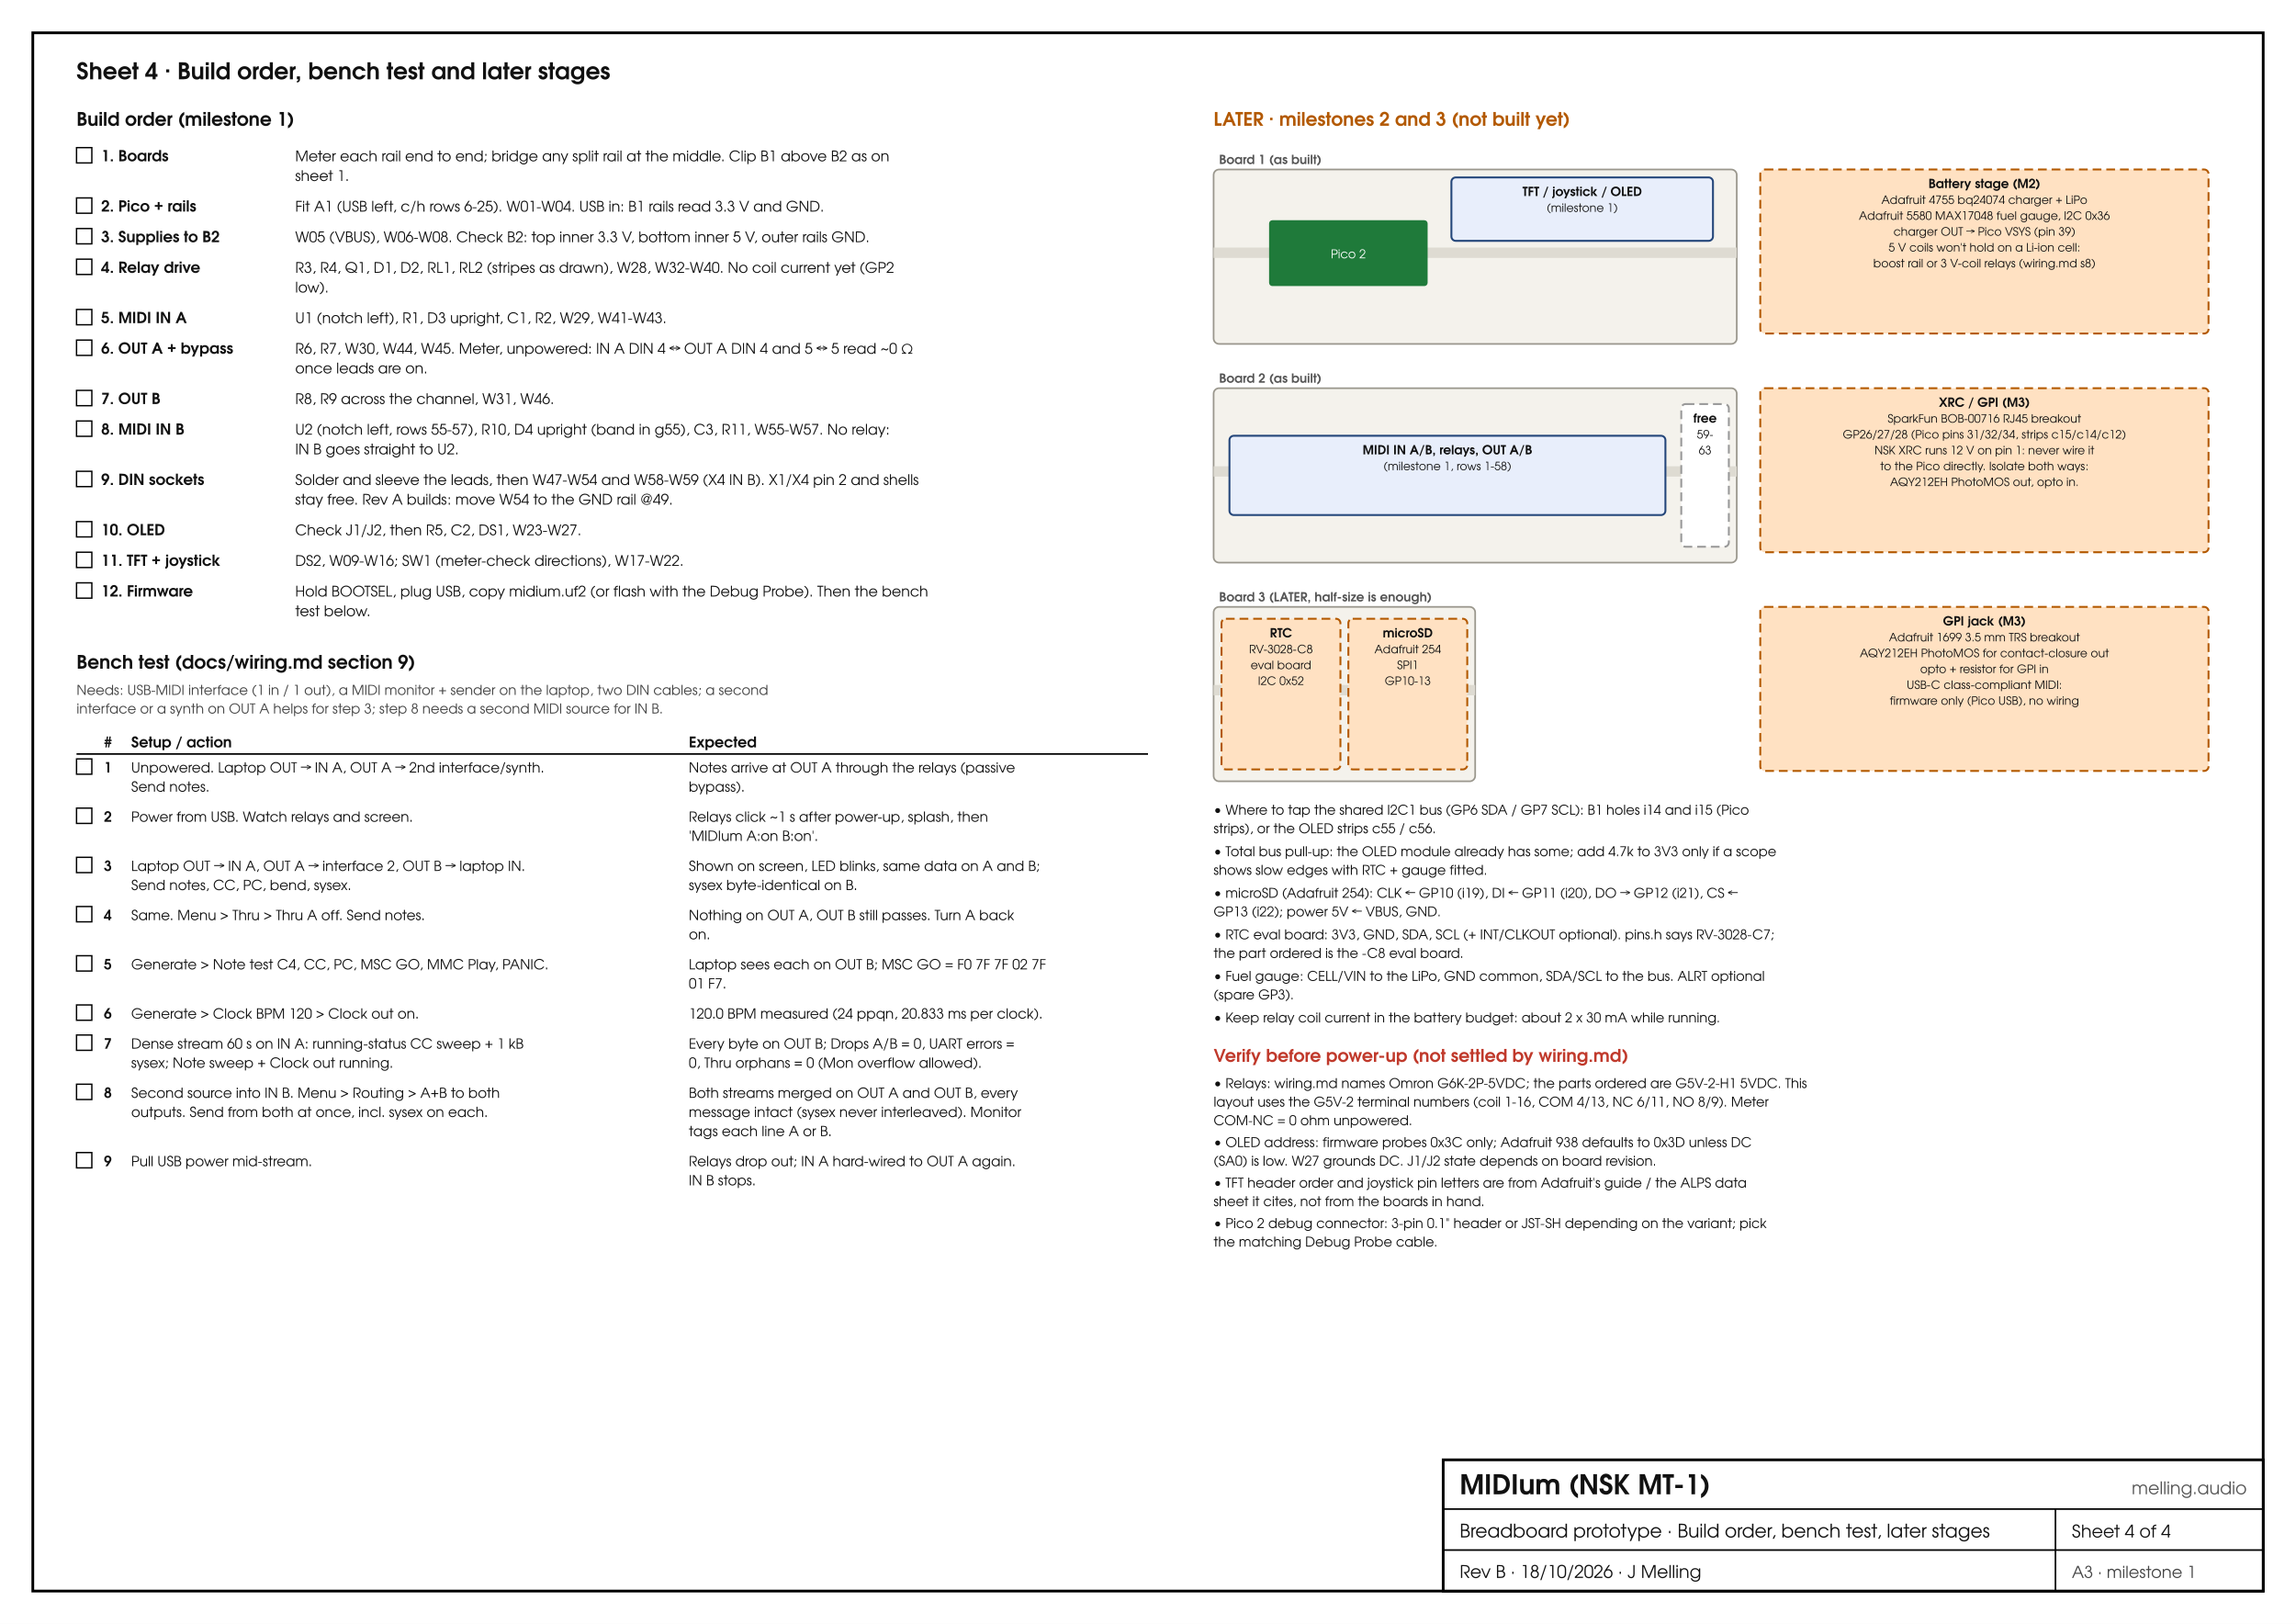
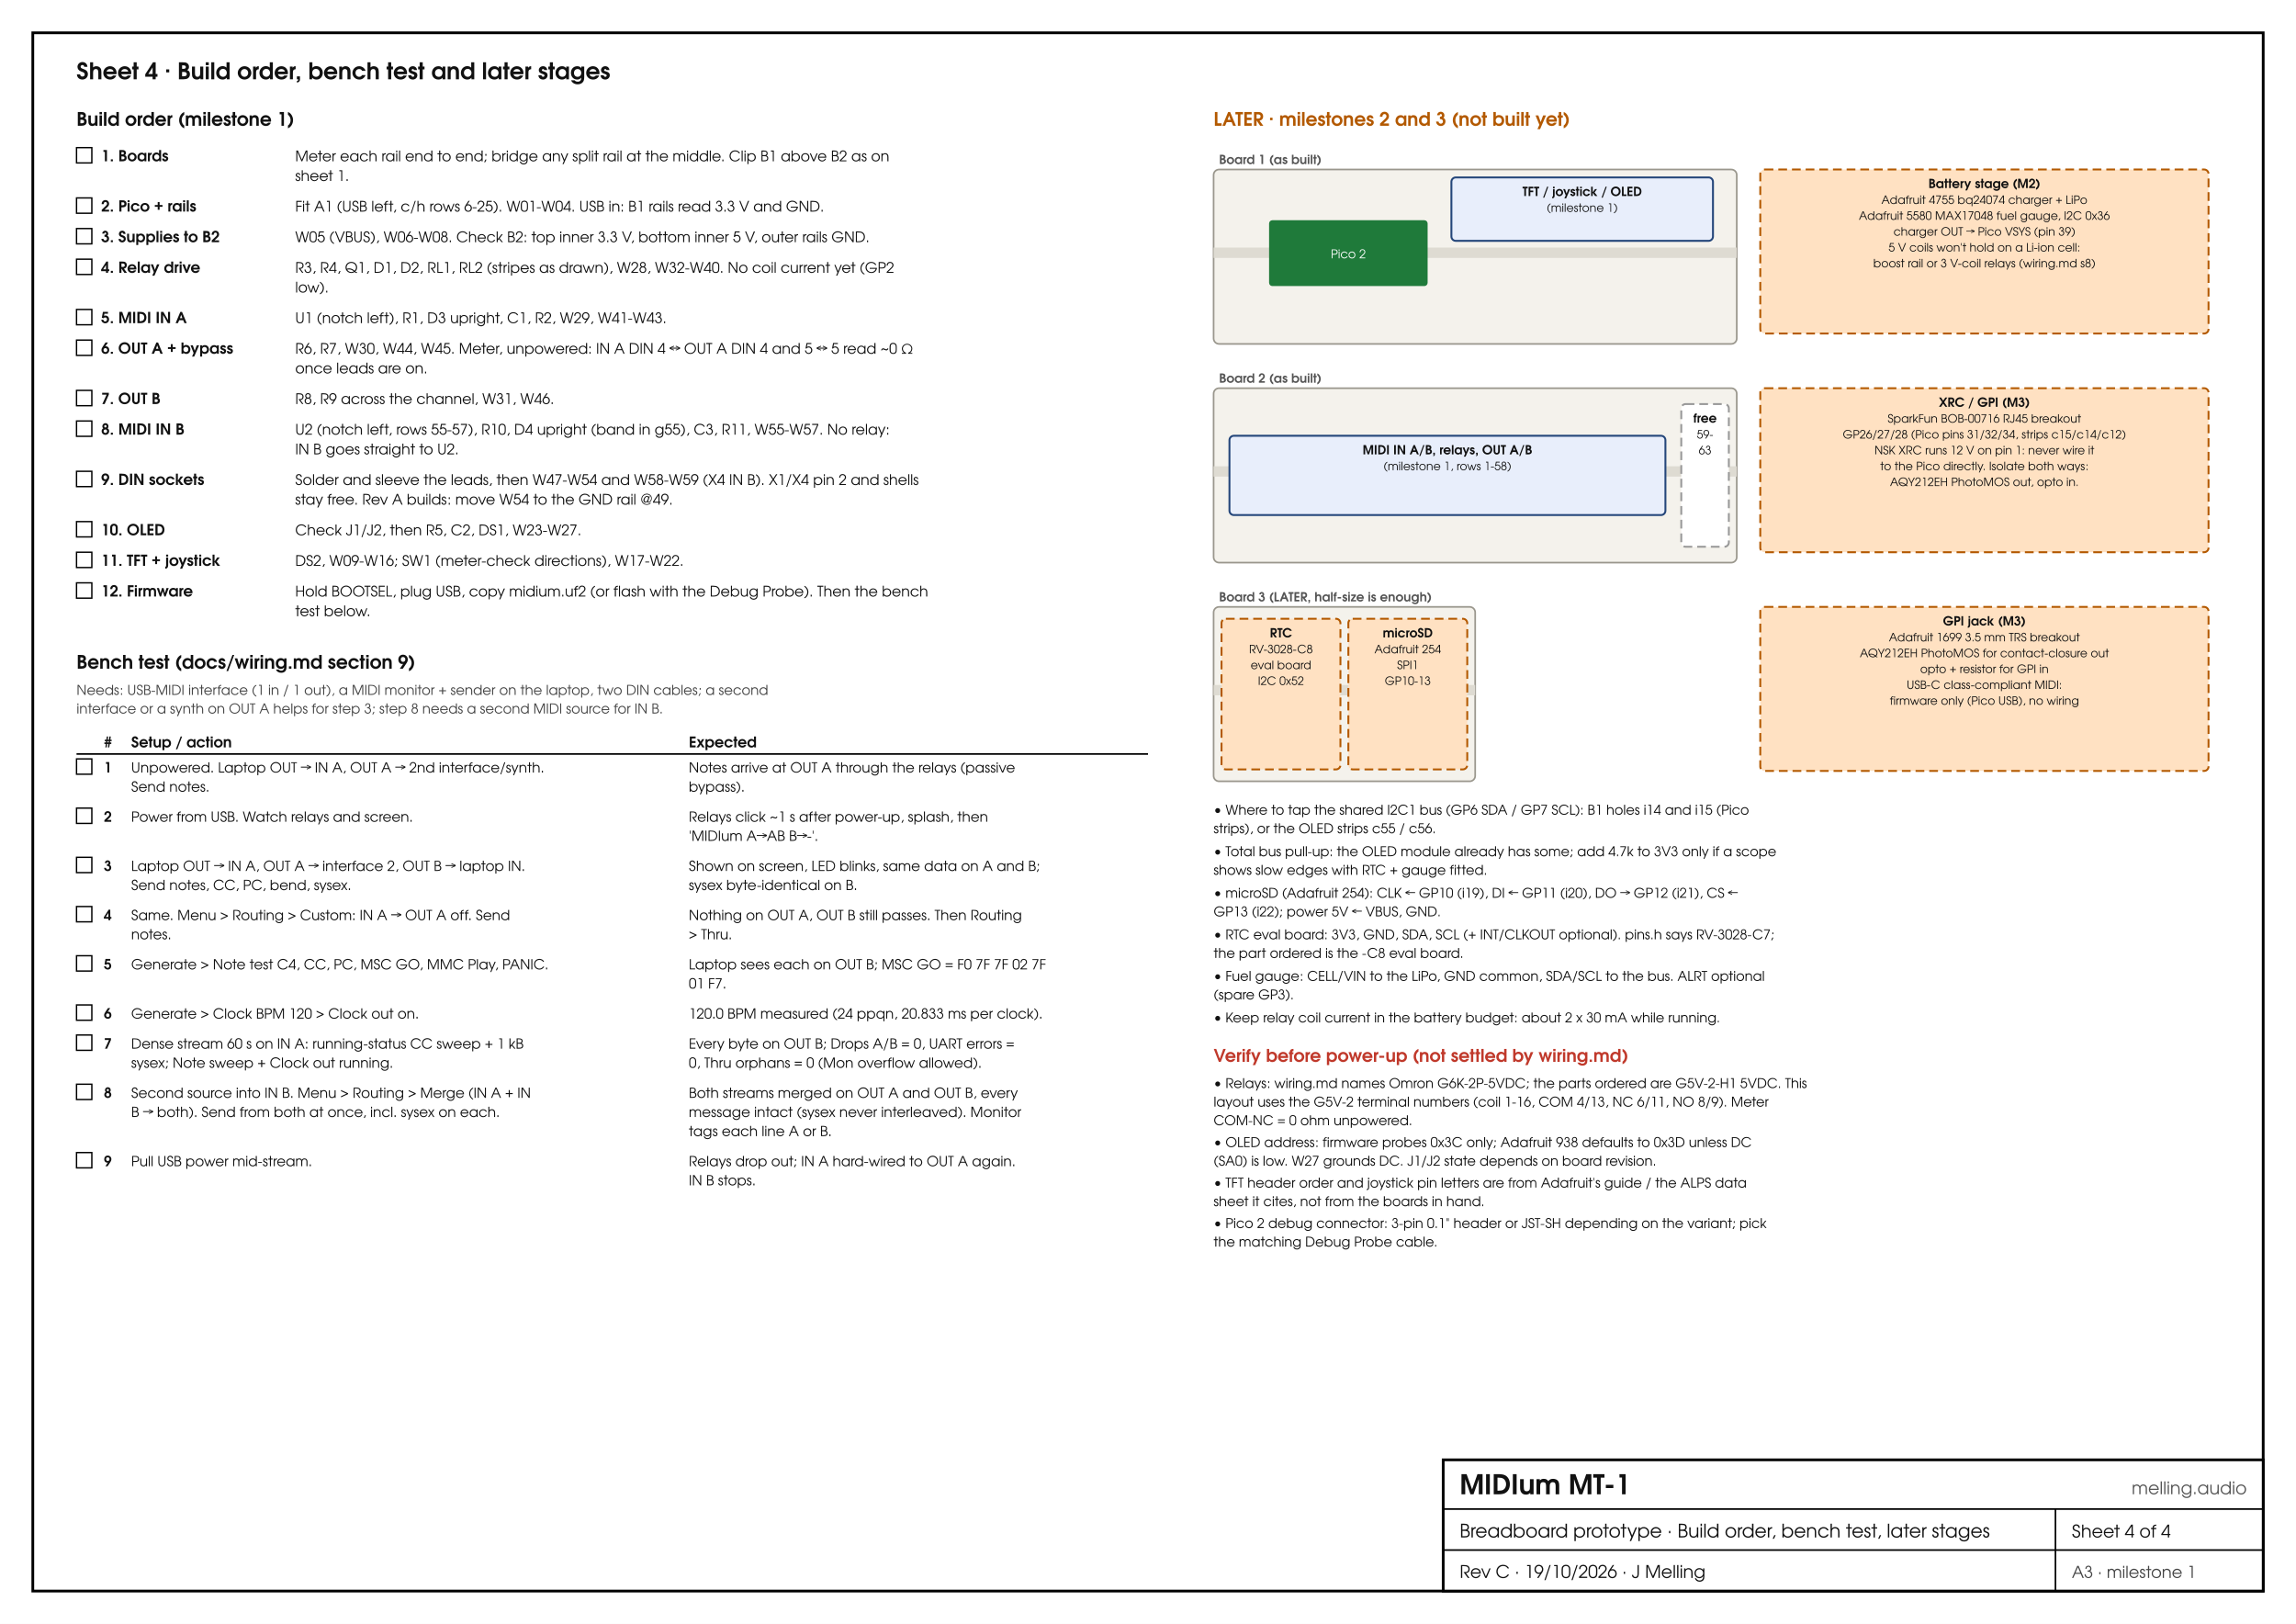
<svg xmlns="http://www.w3.org/2000/svg" width="420.0mm" height="297.0mm" viewBox="0 0 420.0 297.0" font-family="'Century Gothic','URW Gothic','URW Gothic L','Questrial',sans-serif">
  <defs>
    <marker id="arr" viewBox="0 0 6 6" refX="5" refY="3" markerWidth="4" markerHeight="4" orient="auto">
      <path d="M0,0 L6,3 L0,6 z" fill="#666" />
    </marker>
  </defs>
  <rect x="0" y="0" width="420.0" height="297.0" fill="#fff" />
  <rect x="6.00" y="6.00" width="408.00" height="285.00" rx="0.00" fill="none" stroke="#000" stroke-width="0.50" />
  <rect x="264.00" y="267.00" width="150.00" height="24.00" rx="0.00" fill="#fff" stroke="#000" stroke-width="0.50" />
  <line x1="264.00" y1="276.00" x2="414.00" y2="276.00" stroke="#000" stroke-width="0.30" />
  <line x1="264.00" y1="283.50" x2="414.00" y2="283.50" stroke="#000" stroke-width="0.30" />
  <line x1="376.00" y1="276.00" x2="376.00" y2="291.00" stroke="#000" stroke-width="0.30" />
-   <text x="267.00" y="273.30" font-size="5.00" text-anchor="start" font-weight="bold" fill="#111">MIDIum (NSK MT-1)</text>
+   <text x="267.00" y="273.30" font-size="5.00" text-anchor="start" font-weight="bold" fill="#111">MIDIum MT-1</text>
  <text x="411.00" y="273.30" font-size="3.20" text-anchor="end" font-weight="normal" fill="#555">melling.audio</text>
  <text x="267.00" y="281.20" font-size="3.40" text-anchor="start" font-weight="normal" fill="#111">Breadboard prototype · Build order, bench test, later stages</text>
-   <text x="267.00" y="288.60" font-size="3.20" text-anchor="start" font-weight="normal" fill="#111">Rev B · 18/10/2026 · J Melling</text>
+   <text x="267.00" y="288.60" font-size="3.20" text-anchor="start" font-weight="normal" fill="#111">Rev C · 19/10/2026 · J Melling</text>
  <text x="379.00" y="281.20" font-size="3.20" text-anchor="start" font-weight="normal" fill="#111">Sheet 4 of 4</text>
  <text x="379.00" y="288.60" font-size="3.00" text-anchor="start" font-weight="normal" fill="#444">A3 · milestone 1</text>
  <text x="14.00" y="14.50" font-size="4.20" text-anchor="start" font-weight="bold" fill="#111">Sheet 4 · Build order, bench test and later stages</text>
  <text x="14.00" y="23.00" font-size="3.40" text-anchor="start" font-weight="bold" fill="#111">Build order (milestone 1)</text>
  <rect x="14.00" y="27.00" width="2.80" height="2.80" rx="0.00" fill="#fff" stroke="#000" stroke-width="0.25" />
  <text x="18.50" y="29.50" font-size="2.80" text-anchor="start" font-weight="bold" fill="#111">1. Boards</text>
  <text x="54.00" y="29.50" font-size="2.65" text-anchor="start" font-weight="normal" fill="#111">Meter each rail end to end; bridge any split rail at the middle. Clip B1 above B2 as on</text>
  <text x="54.00" y="33.10" font-size="2.65" text-anchor="start" font-weight="normal" fill="#111">sheet 1.</text>
  <rect x="14.00" y="36.20" width="2.80" height="2.80" rx="0.00" fill="#fff" stroke="#000" stroke-width="0.25" />
  <text x="18.50" y="38.70" font-size="2.80" text-anchor="start" font-weight="bold" fill="#111">2. Pico + rails</text>
  <text x="54.00" y="38.70" font-size="2.65" text-anchor="start" font-weight="normal" fill="#111">Fit A1 (USB left, c/h rows 6-25). W01-W04. USB in: B1 rails read 3.3 V and GND.</text>
  <rect x="14.00" y="41.80" width="2.80" height="2.80" rx="0.00" fill="#fff" stroke="#000" stroke-width="0.25" />
  <text x="18.50" y="44.30" font-size="2.80" text-anchor="start" font-weight="bold" fill="#111">3. Supplies to B2</text>
  <text x="54.00" y="44.30" font-size="2.65" text-anchor="start" font-weight="normal" fill="#111">W05 (VBUS), W06-W08. Check B2: top inner 3.3 V, bottom inner 5 V, outer rails GND.</text>
  <rect x="14.00" y="47.40" width="2.80" height="2.80" rx="0.00" fill="#fff" stroke="#000" stroke-width="0.25" />
  <text x="18.50" y="49.90" font-size="2.80" text-anchor="start" font-weight="bold" fill="#111">4. Relay drive</text>
  <text x="54.00" y="49.90" font-size="2.65" text-anchor="start" font-weight="normal" fill="#111">R3, R4, Q1, D1, D2, RL1, RL2 (stripes as drawn), W28, W32-W40. No coil current yet (GP2</text>
  <text x="54.00" y="53.50" font-size="2.65" text-anchor="start" font-weight="normal" fill="#111">low).</text>
  <rect x="14.00" y="56.60" width="2.80" height="2.80" rx="0.00" fill="#fff" stroke="#000" stroke-width="0.25" />
  <text x="18.50" y="59.10" font-size="2.80" text-anchor="start" font-weight="bold" fill="#111">5. MIDI IN A</text>
  <text x="54.00" y="59.10" font-size="2.65" text-anchor="start" font-weight="normal" fill="#111">U1 (notch left), R1, D3 upright, C1, R2, W29, W41-W43.</text>
  <rect x="14.00" y="62.20" width="2.80" height="2.80" rx="0.00" fill="#fff" stroke="#000" stroke-width="0.25" />
  <text x="18.50" y="64.70" font-size="2.80" text-anchor="start" font-weight="bold" fill="#111">6. OUT A + bypass</text>
  <text x="54.00" y="64.70" font-size="2.65" text-anchor="start" font-weight="normal" fill="#111">R6, R7, W30, W44, W45. Meter, unpowered: IN A DIN 4 ↔ OUT A DIN 4 and 5 ↔ 5 read ~0 Ω</text>
  <text x="54.00" y="68.30" font-size="2.65" text-anchor="start" font-weight="normal" fill="#111">once leads are on.</text>
  <rect x="14.00" y="71.40" width="2.80" height="2.80" rx="0.00" fill="#fff" stroke="#000" stroke-width="0.25" />
  <text x="18.50" y="73.90" font-size="2.80" text-anchor="start" font-weight="bold" fill="#111">7. OUT B</text>
  <text x="54.00" y="73.90" font-size="2.65" text-anchor="start" font-weight="normal" fill="#111">R8, R9 across the channel, W31, W46.</text>
  <rect x="14.00" y="77.00" width="2.80" height="2.80" rx="0.00" fill="#fff" stroke="#000" stroke-width="0.25" />
  <text x="18.50" y="79.50" font-size="2.80" text-anchor="start" font-weight="bold" fill="#111">8. MIDI IN B</text>
  <text x="54.00" y="79.50" font-size="2.65" text-anchor="start" font-weight="normal" fill="#111">U2 (notch left, rows 55-57), R10, D4 upright (band in g55), C3, R11, W55-W57. No relay:</text>
  <text x="54.00" y="83.10" font-size="2.65" text-anchor="start" font-weight="normal" fill="#111">IN B goes straight to U2.</text>
  <rect x="14.00" y="86.20" width="2.80" height="2.80" rx="0.00" fill="#fff" stroke="#000" stroke-width="0.25" />
  <text x="18.50" y="88.70" font-size="2.80" text-anchor="start" font-weight="bold" fill="#111">9. DIN sockets</text>
  <text x="54.00" y="88.70" font-size="2.65" text-anchor="start" font-weight="normal" fill="#111">Solder and sleeve the leads, then W47-W54 and W58-W59 (X4 IN B). X1/X4 pin 2 and shells</text>
  <text x="54.00" y="92.30" font-size="2.65" text-anchor="start" font-weight="normal" fill="#111">stay free. Rev A builds: move W54 to the GND rail @49.</text>
  <rect x="14.00" y="95.40" width="2.80" height="2.80" rx="0.00" fill="#fff" stroke="#000" stroke-width="0.25" />
  <text x="18.50" y="97.90" font-size="2.80" text-anchor="start" font-weight="bold" fill="#111">10. OLED</text>
  <text x="54.00" y="97.90" font-size="2.65" text-anchor="start" font-weight="normal" fill="#111">Check J1/J2, then R5, C2, DS1, W23-W27.</text>
  <rect x="14.00" y="101.00" width="2.80" height="2.80" rx="0.00" fill="#fff" stroke="#000" stroke-width="0.25" />
  <text x="18.50" y="103.50" font-size="2.80" text-anchor="start" font-weight="bold" fill="#111">11. TFT + joystick</text>
  <text x="54.00" y="103.50" font-size="2.65" text-anchor="start" font-weight="normal" fill="#111">DS2, W09-W16; SW1 (meter-check directions), W17-W22.</text>
  <rect x="14.00" y="106.60" width="2.80" height="2.80" rx="0.00" fill="#fff" stroke="#000" stroke-width="0.25" />
  <text x="18.50" y="109.10" font-size="2.80" text-anchor="start" font-weight="bold" fill="#111">12. Firmware</text>
  <text x="54.00" y="109.10" font-size="2.65" text-anchor="start" font-weight="normal" fill="#111">Hold BOOTSEL, plug USB, copy midium.uf2 (or flash with the Debug Probe). Then the bench</text>
  <text x="54.00" y="112.70" font-size="2.65" text-anchor="start" font-weight="normal" fill="#111">test below.</text>
  <text x="14.00" y="122.30" font-size="3.40" text-anchor="start" font-weight="bold" fill="#111">Bench test (docs/wiring.md section 9)</text>
  <text x="14.00" y="127.10" font-size="2.50" text-anchor="start" font-weight="normal" fill="#444">Needs: USB-MIDI interface (1 in / 1 out), a MIDI monitor + sender on the laptop, two DIN cables; a second</text>
  <text x="14.00" y="130.50" font-size="2.50" text-anchor="start" font-weight="normal" fill="#444">interface or a synth on OUT A helps for step 3; step 8 needs a second MIDI source for IN B.</text>
  <text x="19.00" y="136.70" font-size="2.70" text-anchor="start" font-weight="bold" fill="#111">#</text>
  <text x="24.00" y="136.70" font-size="2.70" text-anchor="start" font-weight="bold" fill="#111">Setup / action</text>
  <text x="126.00" y="136.70" font-size="2.70" text-anchor="start" font-weight="bold" fill="#111">Expected</text>
  <line x1="14.00" y1="137.90" x2="210.00" y2="137.90" stroke="#000" stroke-width="0.30" />
  <rect x="14.00" y="138.80" width="2.80" height="2.80" rx="0.00" fill="#fff" stroke="#000" stroke-width="0.25" />
  <text x="19.00" y="141.30" font-size="2.60" text-anchor="start" font-weight="bold" fill="#111">1</text>
  <text x="24.00" y="141.30" font-size="2.55" text-anchor="start" font-weight="normal" fill="#111">Unpowered. Laptop OUT → IN A, OUT A → 2nd interface/synth.</text>
  <text x="24.00" y="144.80" font-size="2.55" text-anchor="start" font-weight="normal" fill="#111">Send notes.</text>
  <text x="126.00" y="141.30" font-size="2.55" text-anchor="start" font-weight="normal" fill="#111">Notes arrive at OUT A through the relays (passive</text>
  <text x="126.00" y="144.80" font-size="2.55" text-anchor="start" font-weight="normal" fill="#111">bypass).</text>
  <rect x="14.00" y="147.80" width="2.80" height="2.80" rx="0.00" fill="#fff" stroke="#000" stroke-width="0.25" />
  <text x="19.00" y="150.30" font-size="2.60" text-anchor="start" font-weight="bold" fill="#111">2</text>
  <text x="24.00" y="150.30" font-size="2.55" text-anchor="start" font-weight="normal" fill="#111">Power from USB. Watch relays and screen.</text>
  <text x="126.00" y="150.30" font-size="2.55" text-anchor="start" font-weight="normal" fill="#111">Relays click ~1 s after power-up, splash, then</text>
-   <text x="126.00" y="153.80" font-size="2.55" text-anchor="start" font-weight="normal" fill="#111">'MIDIum A:on B:on'.</text>
+   <text x="126.00" y="153.80" font-size="2.55" text-anchor="start" font-weight="normal" fill="#111">'MIDIum A→AB B→-'.</text>
  <rect x="14.00" y="156.80" width="2.80" height="2.80" rx="0.00" fill="#fff" stroke="#000" stroke-width="0.25" />
  <text x="19.00" y="159.30" font-size="2.60" text-anchor="start" font-weight="bold" fill="#111">3</text>
  <text x="24.00" y="159.30" font-size="2.55" text-anchor="start" font-weight="normal" fill="#111">Laptop OUT → IN A, OUT A → interface 2, OUT B → laptop IN.</text>
  <text x="24.00" y="162.80" font-size="2.55" text-anchor="start" font-weight="normal" fill="#111">Send notes, CC, PC, bend, sysex.</text>
  <text x="126.00" y="159.30" font-size="2.55" text-anchor="start" font-weight="normal" fill="#111">Shown on screen, LED blinks, same data on A and B;</text>
  <text x="126.00" y="162.80" font-size="2.55" text-anchor="start" font-weight="normal" fill="#111">sysex byte-identical on B.</text>
  <rect x="14.00" y="165.80" width="2.80" height="2.80" rx="0.00" fill="#fff" stroke="#000" stroke-width="0.25" />
  <text x="19.00" y="168.30" font-size="2.60" text-anchor="start" font-weight="bold" fill="#111">4</text>
-   <text x="24.00" y="168.30" font-size="2.55" text-anchor="start" font-weight="normal" fill="#111">Same. Menu &gt; Thru &gt; Thru A off. Send notes.</text>
-   <text x="126.00" y="168.30" font-size="2.55" text-anchor="start" font-weight="normal" fill="#111">Nothing on OUT A, OUT B still passes. Turn A back</text>
-   <text x="126.00" y="171.80" font-size="2.55" text-anchor="start" font-weight="normal" fill="#111">on.</text>
+   <text x="24.00" y="168.30" font-size="2.55" text-anchor="start" font-weight="normal" fill="#111">Same. Menu &gt; Routing &gt; Custom: IN A → OUT A off. Send</text>
+   <text x="24.00" y="171.80" font-size="2.55" text-anchor="start" font-weight="normal" fill="#111">notes.</text>
+   <text x="126.00" y="168.30" font-size="2.55" text-anchor="start" font-weight="normal" fill="#111">Nothing on OUT A, OUT B still passes. Then Routing</text>
+   <text x="126.00" y="171.80" font-size="2.55" text-anchor="start" font-weight="normal" fill="#111">&gt; Thru.</text>
  <rect x="14.00" y="174.80" width="2.80" height="2.80" rx="0.00" fill="#fff" stroke="#000" stroke-width="0.25" />
  <text x="19.00" y="177.30" font-size="2.60" text-anchor="start" font-weight="bold" fill="#111">5</text>
  <text x="24.00" y="177.30" font-size="2.55" text-anchor="start" font-weight="normal" fill="#111">Generate &gt; Note test C4, CC, PC, MSC GO, MMC Play, PANIC.</text>
  <text x="126.00" y="177.30" font-size="2.55" text-anchor="start" font-weight="normal" fill="#111">Laptop sees each on OUT B; MSC GO = F0 7F 7F 02 7F</text>
  <text x="126.00" y="180.80" font-size="2.55" text-anchor="start" font-weight="normal" fill="#111">01 F7.</text>
  <rect x="14.00" y="183.80" width="2.80" height="2.80" rx="0.00" fill="#fff" stroke="#000" stroke-width="0.25" />
  <text x="19.00" y="186.30" font-size="2.60" text-anchor="start" font-weight="bold" fill="#111">6</text>
  <text x="24.00" y="186.30" font-size="2.55" text-anchor="start" font-weight="normal" fill="#111">Generate &gt; Clock BPM 120 &gt; Clock out on.</text>
  <text x="126.00" y="186.30" font-size="2.55" text-anchor="start" font-weight="normal" fill="#111">120.0 BPM measured (24 ppqn, 20.833 ms per clock).</text>
  <rect x="14.00" y="189.30" width="2.80" height="2.80" rx="0.00" fill="#fff" stroke="#000" stroke-width="0.25" />
  <text x="19.00" y="191.80" font-size="2.60" text-anchor="start" font-weight="bold" fill="#111">7</text>
  <text x="24.00" y="191.80" font-size="2.55" text-anchor="start" font-weight="normal" fill="#111">Dense stream 60 s on IN A: running-status CC sweep + 1 kB</text>
  <text x="24.00" y="195.30" font-size="2.55" text-anchor="start" font-weight="normal" fill="#111">sysex; Note sweep + Clock out running.</text>
  <text x="126.00" y="191.80" font-size="2.55" text-anchor="start" font-weight="normal" fill="#111">Every byte on OUT B; Drops A/B = 0, UART errors =</text>
  <text x="126.00" y="195.30" font-size="2.55" text-anchor="start" font-weight="normal" fill="#111">0, Thru orphans = 0 (Mon overflow allowed).</text>
  <rect x="14.00" y="198.30" width="2.80" height="2.80" rx="0.00" fill="#fff" stroke="#000" stroke-width="0.25" />
  <text x="19.00" y="200.80" font-size="2.60" text-anchor="start" font-weight="bold" fill="#111">8</text>
-   <text x="24.00" y="200.80" font-size="2.55" text-anchor="start" font-weight="normal" fill="#111">Second source into IN B. Menu &gt; Routing &gt; A+B to both</text>
-   <text x="24.00" y="204.30" font-size="2.55" text-anchor="start" font-weight="normal" fill="#111">outputs. Send from both at once, incl. sysex on each.</text>
+   <text x="24.00" y="200.80" font-size="2.55" text-anchor="start" font-weight="normal" fill="#111">Second source into IN B. Menu &gt; Routing &gt; Merge (IN A + IN</text>
+   <text x="24.00" y="204.30" font-size="2.55" text-anchor="start" font-weight="normal" fill="#111">B → both). Send from both at once, incl. sysex on each.</text>
  <text x="126.00" y="200.80" font-size="2.55" text-anchor="start" font-weight="normal" fill="#111">Both streams merged on OUT A and OUT B, every</text>
  <text x="126.00" y="204.30" font-size="2.55" text-anchor="start" font-weight="normal" fill="#111">message intact (sysex never interleaved). Monitor</text>
  <text x="126.00" y="207.80" font-size="2.55" text-anchor="start" font-weight="normal" fill="#111">tags each line A or B.</text>
  <rect x="14.00" y="210.80" width="2.80" height="2.80" rx="0.00" fill="#fff" stroke="#000" stroke-width="0.25" />
  <text x="19.00" y="213.30" font-size="2.60" text-anchor="start" font-weight="bold" fill="#111">9</text>
  <text x="24.00" y="213.30" font-size="2.55" text-anchor="start" font-weight="normal" fill="#111">Pull USB power mid-stream.</text>
  <text x="126.00" y="213.30" font-size="2.55" text-anchor="start" font-weight="normal" fill="#111">Relays drop out; IN A hard-wired to OUT A again.</text>
  <text x="126.00" y="216.80" font-size="2.55" text-anchor="start" font-weight="normal" fill="#111">IN B stops.</text>
  <text x="222.00" y="23.00" font-size="3.40" text-anchor="start" font-weight="bold" fill="#b35900">LATER · milestones 2 and 3 (not built yet)</text>
  <rect x="222.00" y="31.00" width="95.70" height="31.90" rx="1.00" fill="#f4f2ec" stroke="#9a978d" stroke-width="0.30" />
  <rect x="222.00" y="45.28" width="95.70" height="1.89" rx="0.00" fill="#dedbd2" stroke="none" stroke-width="0.25" />
  <text x="223.00" y="30.00" font-size="2.30" text-anchor="start" font-weight="bold" fill="#555">Board 1 (as built)</text>
  <rect x="232.15" y="40.28" width="29.00" height="12.04" rx="0.60" fill="#1f7a3a" stroke="none" stroke-width="0.25" />
  <text x="246.65" y="47.24" font-size="2.20" text-anchor="middle" font-weight="normal" fill="#fff">Pico 2</text>
  <rect x="265.50" y="32.45" width="47.85" height="11.60" rx="0.80" fill="#e8eefb" stroke="#24467a" stroke-width="0.35" />
  <text x="289.43" y="35.85" font-size="2.30" text-anchor="middle" font-weight="bold" fill="#111">TFT / joystick / OLED</text>
  <text x="289.43" y="38.75" font-size="2.10" text-anchor="middle" font-weight="normal" fill="#111">(milestone 1)</text>
  <rect x="222.00" y="71.00" width="95.70" height="31.90" rx="1.00" fill="#f4f2ec" stroke="#9a978d" stroke-width="0.30" />
  <rect x="222.00" y="85.28" width="95.70" height="1.89" rx="0.00" fill="#dedbd2" stroke="none" stroke-width="0.25" />
  <text x="223.00" y="70.00" font-size="2.30" text-anchor="start" font-weight="bold" fill="#555">Board 2 (as built)</text>
  <rect x="224.90" y="79.70" width="79.75" height="14.50" rx="0.80" fill="#e8eefb" stroke="#24467a" stroke-width="0.35" />
  <text x="264.77" y="83.10" font-size="2.30" text-anchor="middle" font-weight="bold" fill="#111">MIDI IN A/B, relays, OUT A/B</text>
  <text x="264.77" y="86.00" font-size="2.10" text-anchor="middle" font-weight="normal" fill="#111">(milestone 1, rows 1-58)</text>
  <rect x="307.55" y="73.90" width="8.70" height="26.10" rx="0.80" fill="#fff" stroke="#999" stroke-width="0.35" stroke-dasharray="1.6 0.9" />
  <text x="311.90" y="77.30" font-size="2.30" text-anchor="middle" font-weight="bold" fill="#111">free</text>
  <text x="311.90" y="80.20" font-size="2.10" text-anchor="middle" font-weight="normal" fill="#111">59-</text>
  <text x="311.90" y="83.10" font-size="2.10" text-anchor="middle" font-weight="normal" fill="#111">63</text>
  <rect x="222.00" y="111.00" width="47.85" height="31.90" rx="1.00" fill="#f4f2ec" stroke="#9a978d" stroke-width="0.30" />
  <rect x="222.00" y="125.28" width="47.85" height="1.89" rx="0.00" fill="#dedbd2" stroke="none" stroke-width="0.25" />
  <text x="223.00" y="110.00" font-size="2.30" text-anchor="start" font-weight="bold" fill="#555">Board 3 (LATER, half-size is enough)</text>
  <rect x="223.45" y="113.17" width="21.75" height="27.55" rx="0.80" fill="#ffe1c2" stroke="#b35900" stroke-width="0.35" stroke-dasharray="1.6 0.9" />
  <text x="234.32" y="116.58" font-size="2.30" text-anchor="middle" font-weight="bold" fill="#111">RTC</text>
  <text x="234.32" y="119.48" font-size="2.10" text-anchor="middle" font-weight="normal" fill="#111">RV-3028-C8</text>
  <text x="234.32" y="122.38" font-size="2.10" text-anchor="middle" font-weight="normal" fill="#111">eval board</text>
  <text x="234.32" y="125.28" font-size="2.10" text-anchor="middle" font-weight="normal" fill="#111">I2C 0x52</text>
  <rect x="246.65" y="113.17" width="21.75" height="27.55" rx="0.80" fill="#ffe1c2" stroke="#b35900" stroke-width="0.35" stroke-dasharray="1.6 0.9" />
  <text x="257.52" y="116.58" font-size="2.30" text-anchor="middle" font-weight="bold" fill="#111">microSD</text>
  <text x="257.52" y="119.48" font-size="2.10" text-anchor="middle" font-weight="normal" fill="#111">Adafruit 254</text>
  <text x="257.52" y="122.38" font-size="2.10" text-anchor="middle" font-weight="normal" fill="#111">SPI1</text>
  <text x="257.52" y="125.28" font-size="2.10" text-anchor="middle" font-weight="normal" fill="#111">GP10-13</text>
  <rect x="322.00" y="31.00" width="82.00" height="30.00" rx="0.80" fill="#ffe1c2" stroke="#b35900" stroke-width="0.35" stroke-dasharray="1.6 0.9" />
  <text x="363.00" y="34.40" font-size="2.30" text-anchor="middle" font-weight="bold" fill="#111">Battery stage (M2)</text>
  <text x="363.00" y="37.30" font-size="2.10" text-anchor="middle" font-weight="normal" fill="#111">Adafruit 4755 bq24074 charger + LiPo</text>
  <text x="363.00" y="40.20" font-size="2.10" text-anchor="middle" font-weight="normal" fill="#111">Adafruit 5580 MAX17048 fuel gauge, I2C 0x36</text>
  <text x="363.00" y="43.10" font-size="2.10" text-anchor="middle" font-weight="normal" fill="#111">charger OUT → Pico VSYS (pin 39)</text>
  <text x="363.00" y="46.00" font-size="2.10" text-anchor="middle" font-weight="normal" fill="#111">5 V coils won't hold on a Li-ion cell:</text>
  <text x="363.00" y="48.90" font-size="2.10" text-anchor="middle" font-weight="normal" fill="#111">boost rail or 3 V-coil relays (wiring.md s8)</text>
  <rect x="322.00" y="71.00" width="82.00" height="30.00" rx="0.80" fill="#ffe1c2" stroke="#b35900" stroke-width="0.35" stroke-dasharray="1.6 0.9" />
  <text x="363.00" y="74.40" font-size="2.30" text-anchor="middle" font-weight="bold" fill="#111">XRC / GPI (M3)</text>
  <text x="363.00" y="77.30" font-size="2.10" text-anchor="middle" font-weight="normal" fill="#111">SparkFun BOB-00716 RJ45 breakout</text>
  <text x="363.00" y="80.20" font-size="2.10" text-anchor="middle" font-weight="normal" fill="#111">GP26/27/28 (Pico pins 31/32/34, strips c15/c14/c12)</text>
  <text x="363.00" y="83.10" font-size="2.10" text-anchor="middle" font-weight="normal" fill="#111">NSK XRC runs 12 V on pin 1: never wire it</text>
  <text x="363.00" y="86.00" font-size="2.10" text-anchor="middle" font-weight="normal" fill="#111">to the Pico directly. Isolate both ways:</text>
  <text x="363.00" y="88.90" font-size="2.10" text-anchor="middle" font-weight="normal" fill="#111">AQY212EH PhotoMOS out, opto in.</text>
  <rect x="322.00" y="111.00" width="82.00" height="30.00" rx="0.80" fill="#ffe1c2" stroke="#b35900" stroke-width="0.35" stroke-dasharray="1.6 0.9" />
  <text x="363.00" y="114.40" font-size="2.30" text-anchor="middle" font-weight="bold" fill="#111">GPI jack (M3)</text>
  <text x="363.00" y="117.30" font-size="2.10" text-anchor="middle" font-weight="normal" fill="#111">Adafruit 1699 3.5 mm TRS breakout</text>
  <text x="363.00" y="120.20" font-size="2.10" text-anchor="middle" font-weight="normal" fill="#111">AQY212EH PhotoMOS for contact-closure out</text>
  <text x="363.00" y="123.10" font-size="2.10" text-anchor="middle" font-weight="normal" fill="#111">opto + resistor for GPI in</text>
  <text x="363.00" y="126.00" font-size="2.10" text-anchor="middle" font-weight="normal" fill="#111">USB-C class-compliant MIDI:</text>
  <text x="363.00" y="128.90" font-size="2.10" text-anchor="middle" font-weight="normal" fill="#111">firmware only (Pico USB), no wiring</text>
  <text x="222.00" y="149.00" font-size="2.45" text-anchor="start" font-weight="normal" fill="#111">• Where to tap the shared I2C1 bus (GP6 SDA / GP7 SCL): B1 holes i14 and i15 (Pico</text>
  <text x="222.00" y="152.40" font-size="2.45" text-anchor="start" font-weight="normal" fill="#111">  strips), or the OLED strips c55 / c56.</text>
  <text x="222.00" y="156.60" font-size="2.45" text-anchor="start" font-weight="normal" fill="#111">• Total bus pull-up: the OLED module already has some; add 4.7k to 3V3 only if a scope</text>
  <text x="222.00" y="160.00" font-size="2.45" text-anchor="start" font-weight="normal" fill="#111">  shows slow edges with RTC + gauge fitted.</text>
  <text x="222.00" y="164.20" font-size="2.45" text-anchor="start" font-weight="normal" fill="#111">• microSD (Adafruit 254): CLK ← GP10 (i19), DI ← GP11 (i20), DO → GP12 (i21), CS ←</text>
  <text x="222.00" y="167.60" font-size="2.45" text-anchor="start" font-weight="normal" fill="#111">  GP13 (i22); power 5V ← VBUS, GND.</text>
  <text x="222.00" y="171.80" font-size="2.45" text-anchor="start" font-weight="normal" fill="#111">• RTC eval board: 3V3, GND, SDA, SCL (+ INT/CLKOUT optional). pins.h says RV-3028-C7;</text>
  <text x="222.00" y="175.20" font-size="2.45" text-anchor="start" font-weight="normal" fill="#111">  the part ordered is the -C8 eval board.</text>
  <text x="222.00" y="179.40" font-size="2.45" text-anchor="start" font-weight="normal" fill="#111">• Fuel gauge: CELL/VIN to the LiPo, GND common, SDA/SCL to the bus. ALRT optional</text>
  <text x="222.00" y="182.80" font-size="2.45" text-anchor="start" font-weight="normal" fill="#111">  (spare GP3).</text>
  <text x="222.00" y="187.00" font-size="2.45" text-anchor="start" font-weight="normal" fill="#111">• Keep relay coil current in the battery budget: about 2 x 30 mA while running.</text>
  <text x="222.00" y="194.20" font-size="3.20" text-anchor="start" font-weight="bold" fill="#c0392b">Verify before power-up (not settled by wiring.md)</text>
  <text x="222.00" y="199.00" font-size="2.45" text-anchor="start" font-weight="normal" fill="#111">• Relays: wiring.md names Omron G6K-2P-5VDC; the parts ordered are G5V-2-H1 5VDC. This</text>
  <text x="222.00" y="202.40" font-size="2.45" text-anchor="start" font-weight="normal" fill="#111">  layout uses the G5V-2 terminal numbers (coil 1-16, COM 4/13, NC 6/11, NO 8/9). Meter</text>
  <text x="222.00" y="205.80" font-size="2.45" text-anchor="start" font-weight="normal" fill="#111">  COM-NC = 0 ohm unpowered.</text>
  <text x="222.00" y="209.80" font-size="2.45" text-anchor="start" font-weight="normal" fill="#111">• OLED address: firmware probes 0x3C only; Adafruit 938 defaults to 0x3D unless DC</text>
  <text x="222.00" y="213.20" font-size="2.45" text-anchor="start" font-weight="normal" fill="#111">  (SA0) is low. W27 grounds DC. J1/J2 state depends on board revision.</text>
  <text x="222.00" y="217.20" font-size="2.45" text-anchor="start" font-weight="normal" fill="#111">• TFT header order and joystick pin letters are from Adafruit's guide / the ALPS data</text>
  <text x="222.00" y="220.60" font-size="2.45" text-anchor="start" font-weight="normal" fill="#111">  sheet it cites, not from the boards in hand.</text>
  <text x="222.00" y="224.60" font-size="2.45" text-anchor="start" font-weight="normal" fill="#111">• Pico 2 debug connector: 3-pin 0.1" header or JST-SH depending on the variant; pick</text>
  <text x="222.00" y="228.00" font-size="2.45" text-anchor="start" font-weight="normal" fill="#111">  the matching Debug Probe cable.</text>
</svg>
